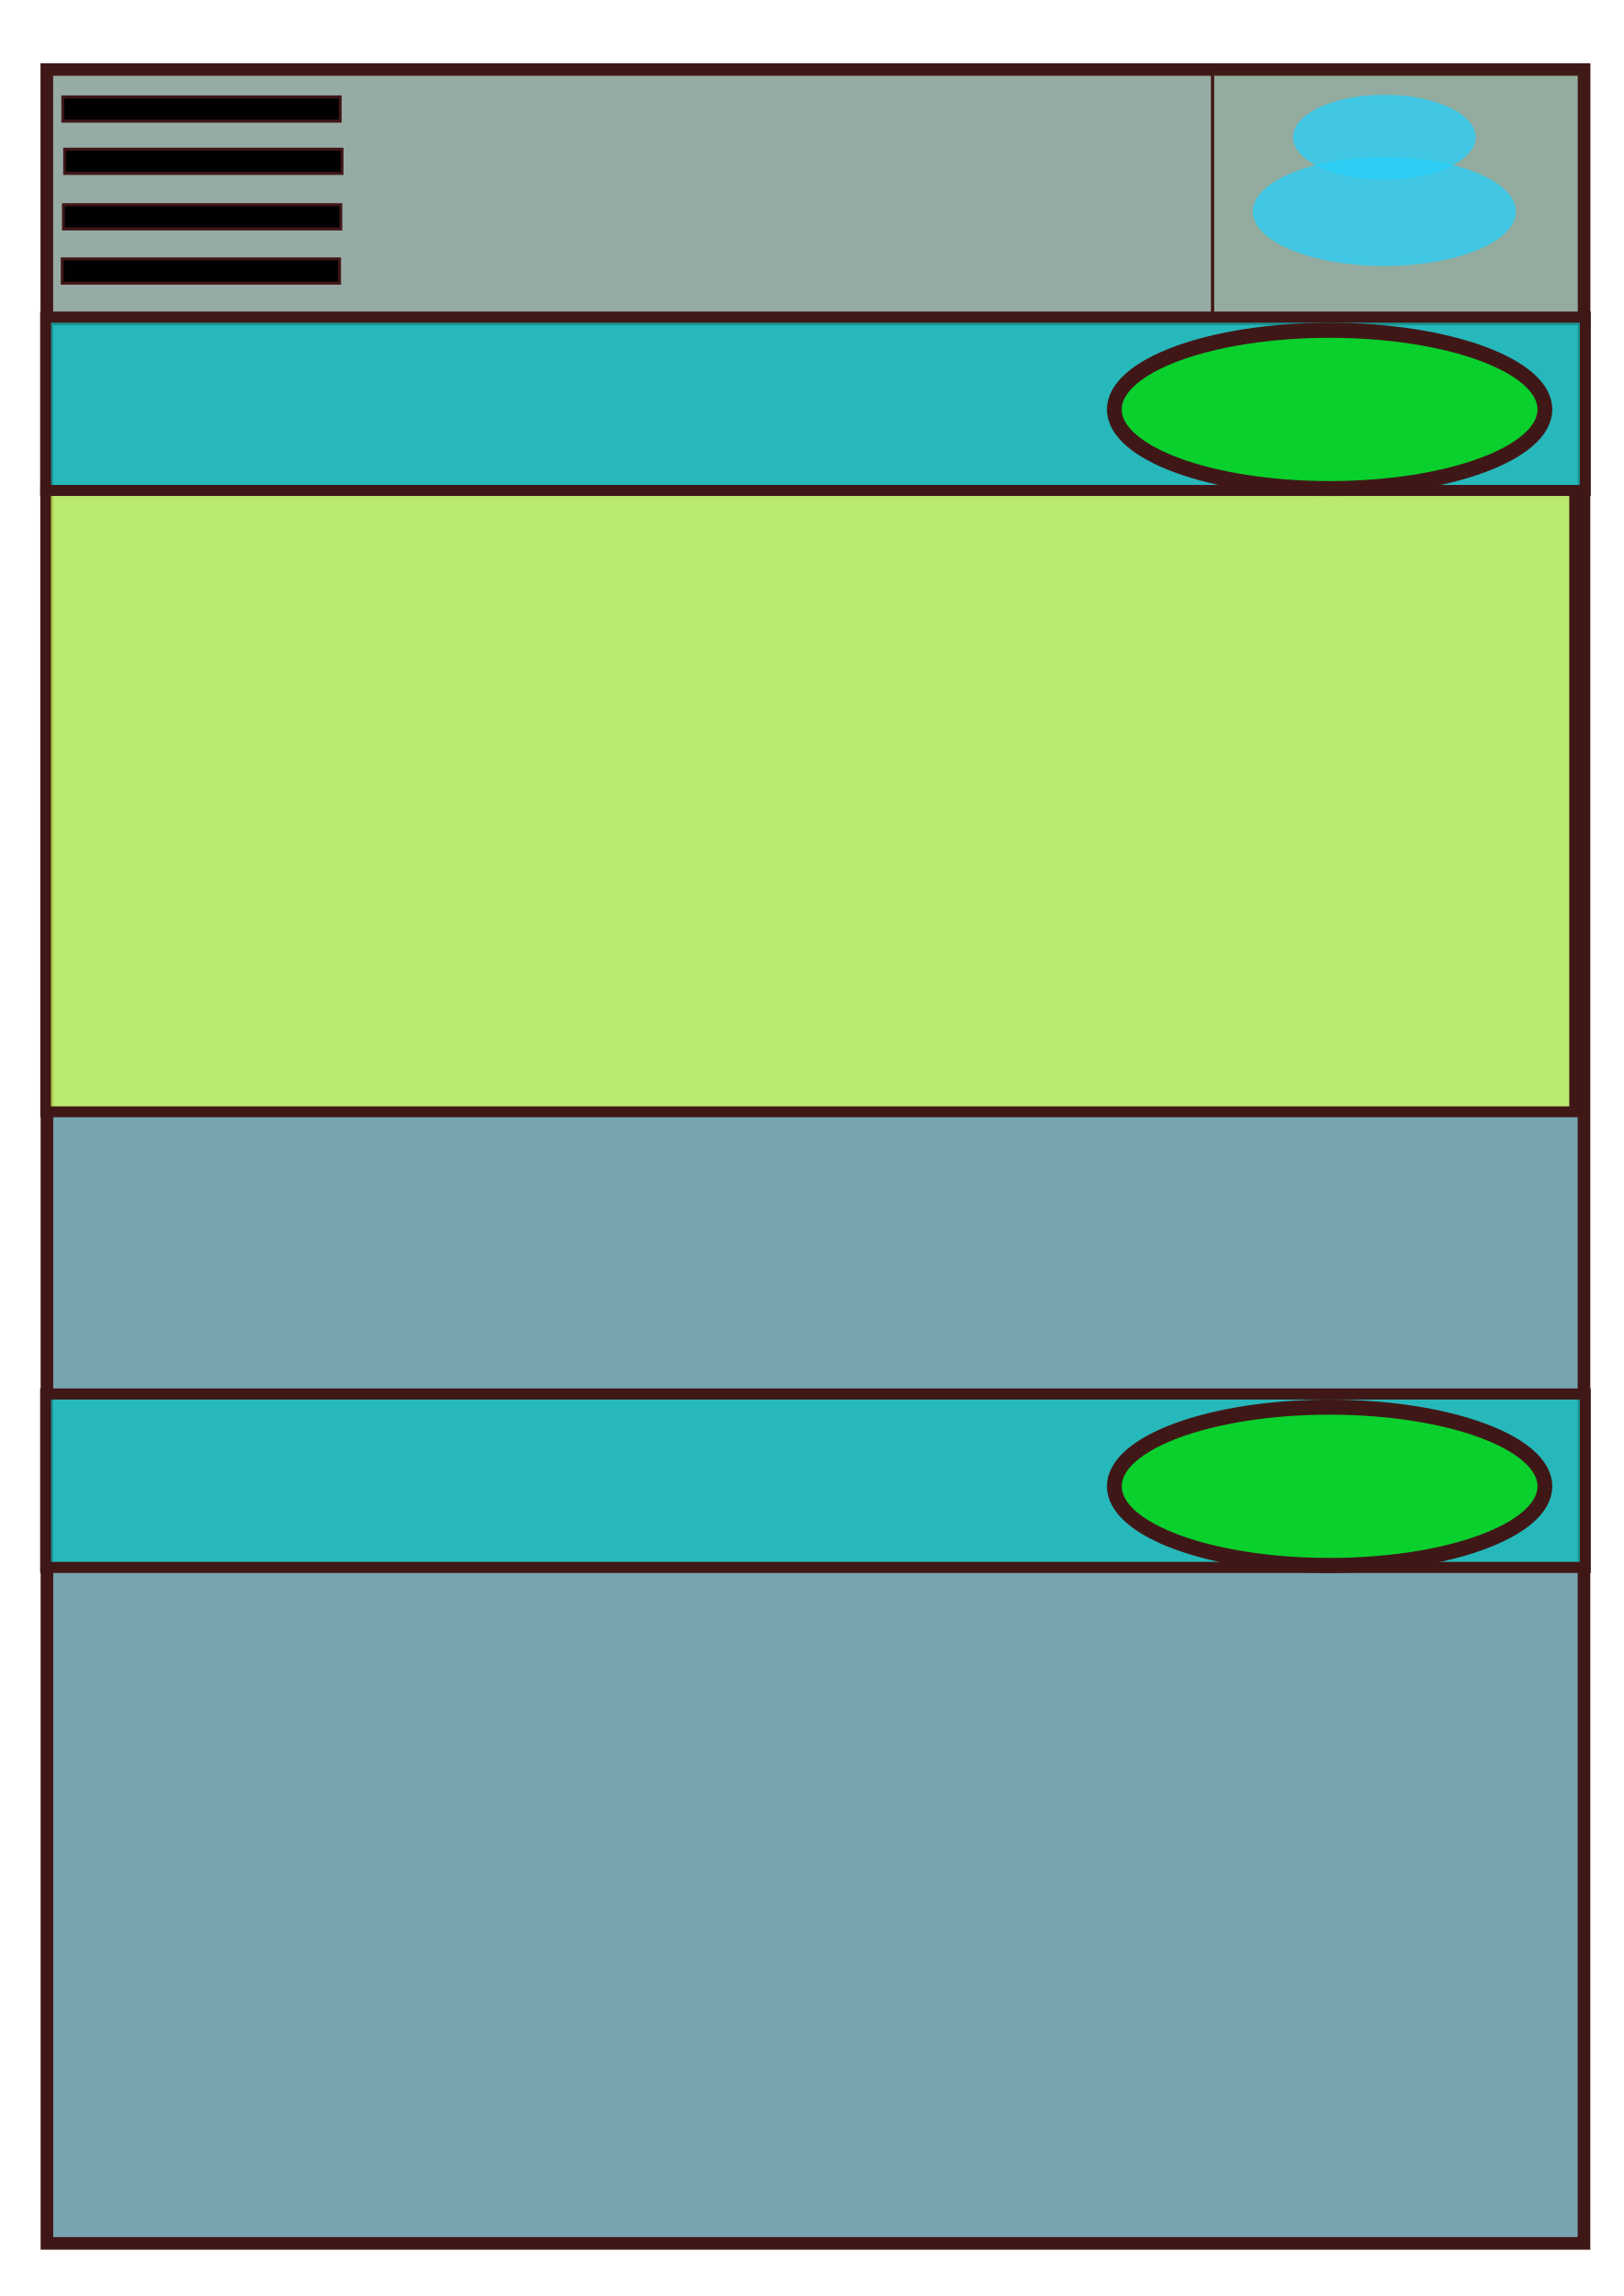
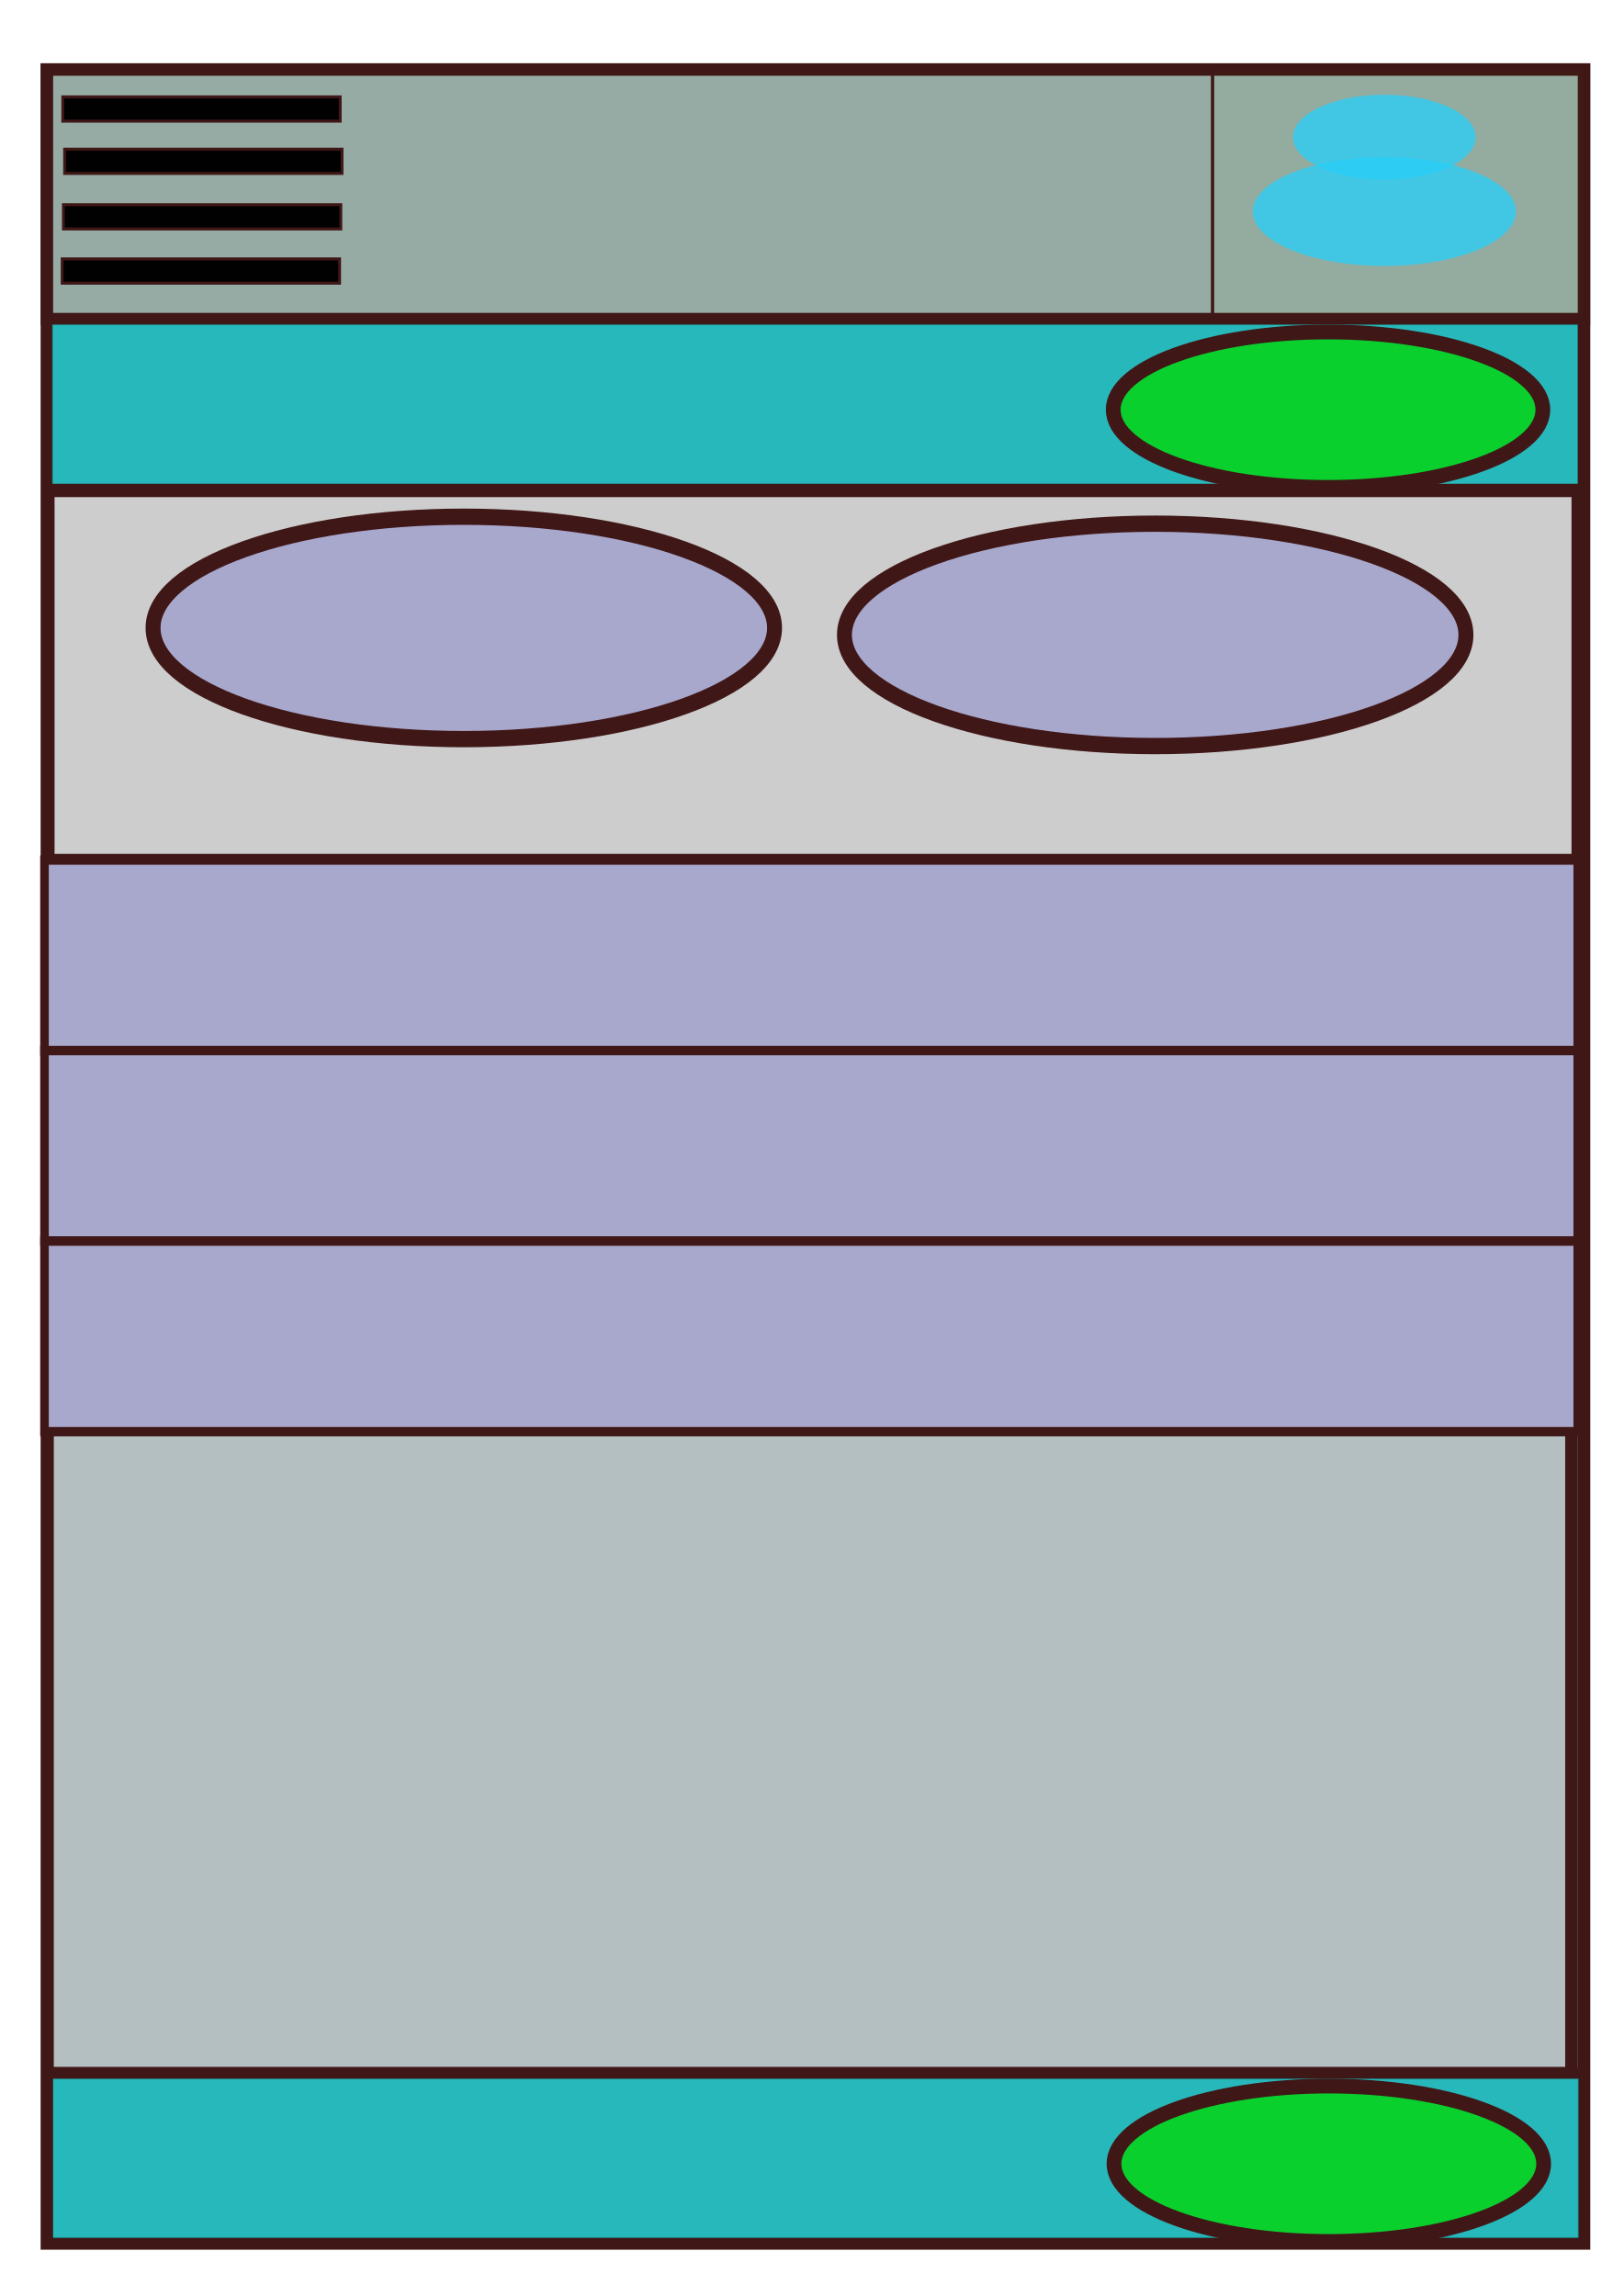
<svg xmlns="http://www.w3.org/2000/svg" width="210mm" height="297mm" viewBox="0 0 210 297" version="1.1" id="svg4568">
  <defs id="defs4562" />
  <g id="layer1" style="display:inline">
    <rect style="fill:#4c8795;fill-opacity:0.756;stroke:#401717;stroke-width:1.63;stroke-miterlimit:4;stroke-dasharray:none;stroke-opacity:1" id="rect5113" width="198.794" height="281.201" x="6.069" y="8.995" />
  </g>
  <g id="layer3" style="display:inline">
    <rect style="fill:#a0ada0;fill-opacity:0.756;stroke:#401717;stroke-width:1.595;stroke-miterlimit:4;stroke-dasharray:none;stroke-opacity:1" id="rect5885" width="198.794" height="32.276" x="6.069" y="8.995" />
  </g>
  <g id="layer2" style="display:inline">
    <g id="layer1-7" transform="matrix(0.2647828,0,0,0.2271058,152.4204,4.895246)">
      <rect y="18.054" x="16.631" height="142.119" width="181.429" id="rect4518" style="fill:#6ef827;fill-opacity:0.024;stroke:#401717;stroke-width:1.595;stroke-miterlimit:4;stroke-dasharray:none;stroke-opacity:1" />
      <ellipse ry="30.994" rx="64.256" cy="98.94" cx="100.542" id="path4526" style="fill:#27cff8;fill-opacity:0.756;stroke-width:0.359" />
      <ellipse ry="24.19" rx="44.601" cy="56.607" cx="100.542" id="path4526-3" style="fill:#27cff8;fill-opacity:0.756;stroke-width:0.265" />
    </g>
    <g id="layer1-9" transform="matrix(0.2092956,0,0,0.2209043,4.304051,8.193446)">
      <rect y="8.226" x="8.315" height="149.679" width="196.548" id="rect5744" style="opacity:0;fill:#4c8795;fill-opacity:0.756;stroke:#401717;stroke-width:1.595;stroke-miterlimit:4;stroke-dasharray:none;stroke-opacity:1" />
      <rect y="19.647" x="18.224" height="14.201" width="171.439" id="rect5746" style="opacity:1;fill:#000000;fill-opacity:0.995;stroke:#401717;stroke-width:1.757;stroke-miterlimit:4;stroke-dasharray:none;stroke-opacity:1" />
      <rect y="50.263" x="19.358" height="14.201" width="171.439" id="rect5746-3" style="opacity:1;fill:#000000;fill-opacity:0.995;stroke:#401717;stroke-width:1.757;stroke-miterlimit:4;stroke-dasharray:none;stroke-opacity:1" />
      <rect y="82.769" x="18.602" height="14.201" width="171.439" id="rect5746-3-5" style="opacity:1;fill:#000000;fill-opacity:0.995;stroke:#401717;stroke-width:1.757;stroke-miterlimit:4;stroke-dasharray:none;stroke-opacity:1" />
      <rect y="114.519" x="17.846" height="14.201" width="171.439" id="rect5746-3-5-6" style="opacity:1;fill:#000000;fill-opacity:0.995;stroke:#401717;stroke-width:1.757;stroke-miterlimit:4;stroke-dasharray:none;stroke-opacity:1" />
    </g>
  </g>
  <g id="layer6" style="display:none">
    <g id="layer1-4" transform="matrix(0.945767,0,0,0.9883956,5.372498,41.74109)">
      <flowRoot style="font-style:normal;font-weight:normal;font-size:40px;line-height:125%;font-family:sans-serif;letter-spacing:0px;word-spacing:0px;fill:#000000;fill-opacity:1;stroke:none;stroke-width:1px;stroke-linecap:butt;stroke-linejoin:miter;stroke-opacity:1" id="flowRoot2955" xml:space="preserve">
        <flowRegion id="flowRegion2957">
          <rect y="36.805" x="397.143" height="487.878" width="399.307" id="rect2959" />
        </flowRegion>
        <flowPara id="flowPara2961" />
      </flowRoot>
      <flowRoot style="font-style:normal;font-weight:normal;font-size:40px;line-height:125%;font-family:sans-serif;letter-spacing:0px;word-spacing:0px;fill:#000000;fill-opacity:1;stroke:none;stroke-width:1px;stroke-linecap:butt;stroke-linejoin:miter;stroke-opacity:1" id="flowRoot2963" xml:space="preserve">
        <flowRegion id="flowRegion2965">
          <rect y="2.52" x="422.857" height="522.164" width="373.593" id="rect2967" />
        </flowRegion>
        <flowPara id="flowPara2969" />
      </flowRoot>
      <text id="text2977" y="30.149" x="138.339" style="font-style:normal;font-weight:normal;font-size:10.583px;line-height:125%;font-family:sans-serif;letter-spacing:0px;word-spacing:0px;fill:#000000;fill-opacity:1;stroke:none;stroke-width:0.265px;stroke-linecap:butt;stroke-linejoin:miter;stroke-opacity:1" xml:space="preserve">
        <tspan style="stroke-width:0.265px" y="39.513" x="138.339" id="tspan2975" />
      </text>
      <flowRoot style="font-style:normal;font-weight:normal;font-size:40px;line-height:125%;font-family:sans-serif;letter-spacing:0px;word-spacing:0px;fill:#000000;fill-opacity:1;stroke:none;stroke-width:1px;stroke-linecap:butt;stroke-linejoin:miter;stroke-opacity:1" id="flowRoot2995" xml:space="preserve">
        <flowRegion id="flowRegion2997">
          <rect y="148.234" x="588.571" height="120" width="125.714" id="rect2999" />
        </flowRegion>
        <flowPara id="flowPara3001" />
      </flowRoot>
      <flowRoot style="font-style:normal;font-weight:normal;font-size:40px;line-height:125%;font-family:sans-serif;letter-spacing:0px;word-spacing:0px;fill:#000000;fill-opacity:1;stroke:none;stroke-width:1px;stroke-linecap:butt;stroke-linejoin:miter;stroke-opacity:1" id="flowRoot3003" xml:space="preserve">
        <flowRegion id="flowRegion3005">
          <rect y="56.805" x="368.571" height="131.429" width="200" id="rect3007" />
        </flowRegion>
        <flowPara id="flowPara3009" />
      </flowRoot>
      <g id="g3044-2" transform="translate(0,-1.878608)">
        <rect style="opacity:1;fill:#33ff5a;fill-opacity:0.756;stroke:#401717;stroke-width:1.462;stroke-miterlimit:4;stroke-dasharray:none;stroke-opacity:1" id="rect2918-0" width="210.193" height="83.949" x="0.737" y="1.403" />
        <flowRoot xml:space="preserve" id="flowRoot2939-2" style="font-style:normal;font-weight:normal;font-size:40px;line-height:125%;font-family:sans-serif;letter-spacing:0px;word-spacing:0px;fill:#000000;fill-opacity:1;stroke:none;stroke-width:1px;stroke-linecap:butt;stroke-linejoin:miter;stroke-opacity:1" transform="matrix(0.3019111,0,0,0.3027322,-8.700508,-7.104483)">
          <flowRegion id="flowRegion2941-3">
            <rect id="rect2943-7" width="354.868" height="153.891" x="48.571" y="42.52" />
          </flowRegion>
          <flowPara id="flowPara2945-5">Organization</flowPara>
          <flowPara id="flowPara3563">Type</flowPara>
          <flowPara id="flowPara2949-2">State</flowPara>
          <flowPara id="flowPara2951-2" />
          <flowPara id="flowPara2953-8" />
        </flowRoot>
        <flowRoot xml:space="preserve" id="flowRoot2979-9" style="font-style:normal;font-weight:normal;font-size:40px;line-height:125%;font-family:sans-serif;letter-spacing:0px;word-spacing:0px;fill:#000000;fill-opacity:1;stroke:none;stroke-width:1px;stroke-linecap:butt;stroke-linejoin:miter;stroke-opacity:1" transform="matrix(0.2645833,0,0,0.2645833,0.7559524,-10.58333)">
          <flowRegion id="flowRegion2981-7">
            <rect id="rect2983-3" width="316.45" height="182.164" x="454.286" y="56.805" />
          </flowRegion>
          <flowPara id="flowPara2989-6">start date - end date</flowPara>
          <flowPara id="flowPara2993-2">Location name</flowPara>
          <flowPara id="flowPara2987-9">  </flowPara>
        </flowRoot>
        <flowRoot xml:space="preserve" id="flowRoot3013-3" style="font-style:normal;font-weight:normal;font-size:40px;line-height:125%;font-family:sans-serif;letter-spacing:0px;word-spacing:0px;fill:#000000;fill-opacity:1;stroke:none;stroke-width:1px;stroke-linecap:butt;stroke-linejoin:miter;stroke-opacity:1" transform="matrix(0.2645833,0,0,0.2645833,0.7559524,-18.44524)">
          <flowRegion id="flowRegion3015-1">
            <rect id="rect3017-9" width="765.787" height="134.358" x="28.571" y="273.948" />
          </flowRegion>
          <flowPara id="flowPara3021-7">Description: each job summary shows type, state, date, location name</flowPara>
        </flowRoot>
      </g>
      <g id="g3044-2-4" transform="translate(0,166.0198)">
        <rect style="opacity:1;fill:#d0ff5a;fill-opacity:0.756;stroke:#401717;stroke-width:1.462;stroke-miterlimit:4;stroke-dasharray:none;stroke-opacity:1" id="rect2918-0-5" width="210.193" height="83.949" x="0.737" y="1.403" />
        <flowRoot xml:space="preserve" id="flowRoot2939-2-0" style="font-style:normal;font-weight:normal;font-size:40px;line-height:125%;font-family:sans-serif;letter-spacing:0px;word-spacing:0px;fill:#000000;fill-opacity:1;stroke:none;stroke-width:1px;stroke-linecap:butt;stroke-linejoin:miter;stroke-opacity:1" transform="matrix(0.3019111,0,0,0.3027322,-8.700508,-7.104483)">
          <flowRegion id="flowRegion2941-3-3">
            <rect id="rect2943-7-6" width="354.868" height="153.891" x="48.571" y="42.52" />
          </flowRegion>
          <flowPara id="flowPara2945-5-1">Organization</flowPara>
          <flowPara id="flowPara3571">Type</flowPara>
          <flowPara id="flowPara2949-2-0">State</flowPara>
          <flowPara id="flowPara2951-2-6" />
          <flowPara id="flowPara2953-8-3" />
        </flowRoot>
        <flowRoot xml:space="preserve" id="flowRoot2979-9-2" style="font-style:normal;font-weight:normal;font-size:40px;line-height:125%;font-family:sans-serif;letter-spacing:0px;word-spacing:0px;fill:#000000;fill-opacity:1;stroke:none;stroke-width:1px;stroke-linecap:butt;stroke-linejoin:miter;stroke-opacity:1" transform="matrix(0.2645833,0,0,0.2645833,0.7559524,-10.58333)">
          <flowRegion id="flowRegion2981-7-0">
            <rect id="rect2983-3-6" width="316.45" height="182.164" x="454.286" y="56.805" />
          </flowRegion>
          <flowPara id="flowPara2989-6-1">start date - end date</flowPara>
          <flowPara id="flowPara2993-2-5">Location name</flowPara>
          <flowPara id="flowPara2987-9-5">  </flowPara>
        </flowRoot>
        <flowRoot xml:space="preserve" id="flowRoot3013-3-4" style="font-style:normal;font-weight:normal;font-size:40px;line-height:125%;font-family:sans-serif;letter-spacing:0px;word-spacing:0px;fill:#000000;fill-opacity:1;stroke:none;stroke-width:1px;stroke-linecap:butt;stroke-linejoin:miter;stroke-opacity:1" transform="matrix(0.2645833,0,0,0.2645833,0.7559524,-18.9744)">
          <flowRegion id="flowRegion3015-1-7">
            <rect id="rect3017-9-6" width="765.787" height="134.358" x="28.571" y="273.948" />
          </flowRegion>
          <flowPara id="flowPara3021-7-5">Description: swipe to dismiss, click to open for details and accept</flowPara>
        </flowRoot>
      </g>
      <g id="g3044-2-6" transform="translate(0,82.07059)">
        <rect style="opacity:1;fill:#d0ff5a;fill-opacity:0.756;stroke:#401717;stroke-width:1.462;stroke-miterlimit:4;stroke-dasharray:none;stroke-opacity:1" id="rect2918-0-9" width="210.193" height="83.949" x="0.737" y="1.403" />
        <flowRoot xml:space="preserve" id="flowRoot2939-2-3" style="font-style:normal;font-weight:normal;font-size:40px;line-height:125%;font-family:sans-serif;letter-spacing:0px;word-spacing:0px;fill:#000000;fill-opacity:1;stroke:none;stroke-width:1px;stroke-linecap:butt;stroke-linejoin:miter;stroke-opacity:1" transform="matrix(0.3019111,0,0,0.3027322,-8.700508,-7.104483)">
          <flowRegion id="flowRegion2941-3-7">
            <rect id="rect2943-7-4" width="354.868" height="153.891" x="48.571" y="42.52" />
          </flowRegion>
          <flowPara id="flowPara3565">Organization</flowPara>
          <flowPara id="flowPara3569">Type</flowPara>
          <flowPara id="flowPara2949-2-2">State</flowPara>
          <flowPara id="flowPara2951-2-5" />
          <flowPara id="flowPara2953-8-4" />
        </flowRoot>
        <flowRoot xml:space="preserve" id="flowRoot2979-9-7" style="font-style:normal;font-weight:normal;font-size:40px;line-height:125%;font-family:sans-serif;letter-spacing:0px;word-spacing:0px;fill:#000000;fill-opacity:1;stroke:none;stroke-width:1px;stroke-linecap:butt;stroke-linejoin:miter;stroke-opacity:1" transform="matrix(0.2645833,0,0,0.2645833,0.7559524,-10.58333)">
          <flowRegion id="flowRegion2981-7-4">
            <rect id="rect2983-3-4" width="316.45" height="182.164" x="454.286" y="56.805" />
          </flowRegion>
          <flowPara id="flowPara2989-6-3">start date - end date</flowPara>
          <flowPara id="flowPara2993-2-0">Location name</flowPara>
          <flowPara id="flowPara2987-9-7">  </flowPara>
        </flowRoot>
        <flowRoot xml:space="preserve" id="flowRoot3013-3-8" style="font-style:normal;font-weight:normal;font-size:40px;line-height:125%;font-family:sans-serif;letter-spacing:0px;word-spacing:0px;fill:#000000;fill-opacity:1;stroke:none;stroke-width:1px;stroke-linecap:butt;stroke-linejoin:miter;stroke-opacity:1" transform="matrix(0.2645833,0,0,0.2645833,0.7559524,-18.9744)">
          <flowRegion id="flowRegion3015-1-6">
            <rect id="rect3017-9-8" width="765.787" height="134.358" x="28.571" y="273.948" />
          </flowRegion>
          <flowPara id="flowPara3021-7-8">Description: jobs in different states show with different colors</flowPara>
        </flowRoot>
      </g>
    </g>
  </g>
-   <g id="layer7" style="display:inline">
+   <g id="layer7" style="display:none">
    <g id="layer1-77" transform="matrix(0.9407975,0,0,0.9572449,5.898445,42.55558)">
      <g id="g4442">
        <rect style="opacity:1;fill:#0ebebe;fill-opacity:0.756;stroke:#401717;stroke-width:1.5;stroke-miterlimit:4;stroke-dasharray:none;stroke-opacity:1" id="rect4412" width="211.667" height="23.435" x="0" y="-1.601" />
        <flowRoot xml:space="preserve" id="flowRoot4414" style="font-style:normal;font-weight:normal;font-size:40px;line-height:125%;font-family:sans-serif;letter-spacing:0px;word-spacing:0px;fill:#000000;fill-opacity:1;stroke:none;stroke-width:1px;stroke-linecap:butt;stroke-linejoin:miter;stroke-opacity:1" transform="matrix(0.2645833,0,0,0.2645833,-6.879167,1.5875)">
          <flowRegion id="flowRegion4416">
            <rect id="rect4418" width="485.714" height="57.143" x="60" y="11.091" />
          </flowRegion>
          <flowPara id="flowPara4420">+ CFD</flowPara>
        </flowRoot>
        <ellipse style="opacity:1;fill:#00d700;fill-opacity:0.756;stroke:#401717;stroke-width:2.032;stroke-miterlimit:4;stroke-dasharray:none;stroke-opacity:1" id="path4422" cx="176.515" cy="10.872" rx="29.594" ry="10.695" />
        <flowRoot xml:space="preserve" id="flowRoot4424" style="font-style:normal;font-weight:normal;font-size:40px;line-height:125%;font-family:sans-serif;letter-spacing:0px;word-spacing:0px;fill:#000000;fill-opacity:1;stroke:none;stroke-width:1px;stroke-linecap:butt;stroke-linejoin:miter;stroke-opacity:1" transform="matrix(0.2645833,0,0,0.2645833,6.879167,2.645833)">
          <flowRegion id="flowRegion4426">
            <rect id="rect4428" width="151.429" height="60" x="588.571" y="8.234" />
          </flowRegion>
          <flowPara id="flowPara4430">New</flowPara>
        </flowRoot>
      </g>
      <g id="g3044-2-4-1" transform="translate(-0.736703,20.42996)">
        <rect style="opacity:1;fill:#d0ff5a;fill-opacity:0.756;stroke:#401717;stroke-width:1.462;stroke-miterlimit:4;stroke-dasharray:none;stroke-opacity:1" id="rect2918-0-5-1" width="210.193" height="83.949" x="0.737" y="1.403" />
        <flowRoot xml:space="preserve" id="flowRoot2939-2-0-5" style="font-style:normal;font-weight:normal;font-size:40px;line-height:125%;font-family:sans-serif;letter-spacing:0px;word-spacing:0px;fill:#000000;fill-opacity:1;stroke:none;stroke-width:1px;stroke-linecap:butt;stroke-linejoin:miter;stroke-opacity:1" transform="matrix(0.3019111,0,0,0.3027322,-8.700508,-7.104483)">
          <flowRegion id="flowRegion2941-3-3-9">
            <rect id="rect2943-7-6-7" width="354.868" height="153.891" x="48.571" y="42.52" />
          </flowRegion>
          <flowPara id="flowPara2945-5-1-7">Organization</flowPara>
          <flowPara id="flowPara3571-6">Type</flowPara>
          <flowPara id="flowPara2949-2-0-7">State</flowPara>
          <flowPara id="flowPara2951-2-6-3" />
          <flowPara id="flowPara2953-8-3-6" />
        </flowRoot>
        <flowRoot xml:space="preserve" id="flowRoot2979-9-2-5" style="font-style:normal;font-weight:normal;font-size:40px;line-height:125%;font-family:sans-serif;letter-spacing:0px;word-spacing:0px;fill:#000000;fill-opacity:1;stroke:none;stroke-width:1px;stroke-linecap:butt;stroke-linejoin:miter;stroke-opacity:1" transform="matrix(0.2645833,0,0,0.2645833,0.7559524,-10.58333)">
          <flowRegion id="flowRegion2981-7-0-6">
            <rect id="rect2983-3-6-3" width="316.45" height="182.164" x="454.286" y="56.805" />
          </flowRegion>
          <flowPara id="flowPara2989-6-1-9">start - end date</flowPara>
          <flowPara id="flowPara2993-2-5-4">Location name</flowPara>
          <flowPara id="flowPara7876">exp countdown</flowPara>
          <flowPara id="flowPara2987-9-5-8">  </flowPara>
        </flowRoot>
        <flowRoot xml:space="preserve" id="flowRoot3013-3-4-1" style="font-style:normal;font-weight:normal;font-size:40px;line-height:125%;font-family:sans-serif;letter-spacing:0px;word-spacing:0px;fill:#000000;fill-opacity:1;stroke:none;stroke-width:1px;stroke-linecap:butt;stroke-linejoin:miter;stroke-opacity:1" transform="matrix(0.2645833,0,0,0.2645833,0.7559524,-18.9744)">
          <flowRegion id="flowRegion3015-1-7-2">
            <rect id="rect3017-9-6-9" width="765.787" height="134.358" x="28.571" y="273.948" />
          </flowRegion>
          <flowPara id="flowPara3021-7-5-3">Description: swipe to dismiss, click to open for details and accept</flowPara>
        </flowRoot>
      </g>
      <g id="g4442-9" transform="translate(4.9523809e-6,145.5208)">
        <rect style="opacity:1;fill:#0ebebe;fill-opacity:0.756;stroke:#401717;stroke-width:1.5;stroke-miterlimit:4;stroke-dasharray:none;stroke-opacity:1" id="rect4412-2" width="211.667" height="23.435" x="0" y="-1.601" />
        <flowRoot xml:space="preserve" id="flowRoot4414-0" style="font-style:normal;font-weight:normal;font-size:40px;line-height:125%;font-family:sans-serif;letter-spacing:0px;word-spacing:0px;fill:#000000;fill-opacity:1;stroke:none;stroke-width:1px;stroke-linecap:butt;stroke-linejoin:miter;stroke-opacity:1" transform="matrix(0.2645833,0,0,0.2645833,-6.879167,1.5875)">
          <flowRegion id="flowRegion4416-6">
            <rect id="rect4418-8" width="485.714" height="57.143" x="60" y="11.091" />
          </flowRegion>
          <flowPara id="flowPara4420-9">+ CPD</flowPara>
        </flowRoot>
        <ellipse style="opacity:1;fill:#00d700;fill-opacity:0.756;stroke:#401717;stroke-width:2.032;stroke-miterlimit:4;stroke-dasharray:none;stroke-opacity:1" id="path4422-2" cx="176.515" cy="10.872" rx="29.594" ry="10.695" />
        <flowRoot xml:space="preserve" id="flowRoot4424-6" style="font-style:normal;font-weight:normal;font-size:40px;line-height:125%;font-family:sans-serif;letter-spacing:0px;word-spacing:0px;fill:#000000;fill-opacity:1;stroke:none;stroke-width:1px;stroke-linecap:butt;stroke-linejoin:miter;stroke-opacity:1" transform="matrix(0.2645833,0,0,0.2645833,6.879167,2.645833)">
          <flowRegion id="flowRegion4426-6">
            <rect id="rect4428-4" width="151.429" height="60" x="588.571" y="8.234" />
          </flowRegion>
          <flowPara id="flowPara4430-9">New</flowPara>
+         </flowRoot>
+       </g>
+     </g>
+   </g>
+   <g id="layer8" style="display:inline">
+     <g id="layer1-8" transform="matrix(0.9387916,0,0,0.9398636,5.340242,41.00004)">
+       <g id="g4442-93" transform="translate(0.7559575,1.889881)">
+         <rect style="opacity:1;fill:#0ebebe;fill-opacity:0.756;stroke:#401717;stroke-width:1.5;stroke-miterlimit:4;stroke-dasharray:none;stroke-opacity:1" id="rect4412-6" width="211.667" height="23.435" x="0" y="-1.601" />
+         <flowRoot xml:space="preserve" id="flowRoot4414-8" style="font-style:normal;font-weight:normal;font-size:40px;line-height:125%;font-family:sans-serif;letter-spacing:0px;word-spacing:0px;fill:#000000;fill-opacity:1;stroke:none;stroke-width:1px;stroke-linecap:butt;stroke-linejoin:miter;stroke-opacity:1" transform="matrix(0.2645833,0,0,0.2645833,-6.879167,1.5875)">
+           <flowRegion id="flowRegion4416-0">
+             <rect id="rect4418-2" width="485.714" height="57.143" x="60" y="11.091" />
+           </flowRegion>
+           <flowPara id="flowPara4420-1">+ CFD</flowPara>
+         </flowRoot>
+         <ellipse style="opacity:1;fill:#00d700;fill-opacity:0.756;stroke:#401717;stroke-width:2.032;stroke-miterlimit:4;stroke-dasharray:none;stroke-opacity:1" id="path4422-05" cx="176.515" cy="10.872" rx="29.594" ry="10.695" />
+         <flowRoot xml:space="preserve" id="flowRoot4424-1" style="font-style:normal;font-weight:normal;font-size:40px;line-height:125%;font-family:sans-serif;letter-spacing:0px;word-spacing:0px;fill:#000000;fill-opacity:1;stroke:none;stroke-width:1px;stroke-linecap:butt;stroke-linejoin:miter;stroke-opacity:1" transform="matrix(0.2645833,0,0,0.2645833,6.879167,2.645833)">
+           <flowRegion id="flowRegion4426-1">
+             <rect id="rect4428-0" width="151.429" height="60" x="588.571" y="8.234" />
+           </flowRegion>
+           <flowPara id="flowPara4430-8">New</flowPara>
+         </flowRoot>
+       </g>
+       <rect y="23.832" x="0.865" height="217.874" width="209.937" id="rect9848" style="opacity:1;fill:#c8c8c8;fill-opacity:0.756;stroke:#401717;stroke-width:1.718;stroke-miterlimit:4;stroke-dasharray:none;stroke-opacity:1" />
+       <rect y="23.939" x="0.971" height="50.814" width="210.698" id="rect9852" style="opacity:1;fill:#cdcdcd;fill-opacity:1;stroke:#401717;stroke-width:1.713;stroke-miterlimit:4;stroke-dasharray:none;stroke-opacity:1" />
+       <g transform="matrix(1,0,0,1.086698,0,28.10807)" id="g10141">
+         <g transform="translate(-0.5345154,-44.70797)" id="g10204">
+           <g id="g10133">
+             <rect style="opacity:1;fill:#a8a8cd;fill-opacity:1;stroke:#401717;stroke-width:1.182;stroke-miterlimit:4;stroke-dasharray:none;stroke-opacity:1" id="rect9852-7" width="211.229" height="24.131" x="0.975" y="87.631" />
+           </g>
+           <flowRoot transform="matrix(0.2645833,0,0,0.2645833,80.37856,70.55505)" style="font-style:normal;font-weight:normal;font-size:40px;line-height:125%;font-family:sans-serif;letter-spacing:0px;word-spacing:0px;fill:#000000;fill-opacity:1;stroke:none;stroke-width:1px;stroke-linecap:butt;stroke-linejoin:miter;stroke-opacity:1" id="flowRoot9854" xml:space="preserve">
+             <flowRegion id="flowRegion9856">
+               <rect y="89.663" x="2.857" height="147.143" width="797.143" id="rect9858" />
+             </flowRegion>
+             <flowPara id="flowPara9860">Joe</flowPara>
+           </flowRoot>
+         </g>
+         <flowRoot transform="matrix(0.2645833,0,0,0.2645833,0,-37.79762)" style="font-style:normal;font-weight:normal;font-size:40px;line-height:125%;font-family:sans-serif;letter-spacing:0px;word-spacing:0px;fill:#000000;fill-opacity:1;stroke:none;stroke-width:1px;stroke-linecap:butt;stroke-linejoin:miter;stroke-opacity:1" id="flowRoot10145" xml:space="preserve">
+           <flowRegion id="flowRegion10147">
+             <rect y="151.091" x="105.714" height="60" width="188.571" id="rect10149" />
+           </flowRegion>
+           <flowPara id="flowPara10151">leutenants</flowPara>
+         </flowRoot>
+         <g id="g10166">
+           <ellipse style="opacity:1;fill:#a8a8cd;fill-opacity:1;stroke:#401717;stroke-width:2.061;stroke-miterlimit:4;stroke-dasharray:none;stroke-opacity:1" id="path10143" cx="58.208" cy="13.518" rx="42.809" ry="14.083" />
+           <flowRoot xml:space="preserve" id="flowRoot10153" style="font-style:normal;font-weight:normal;font-size:40px;line-height:125%;font-family:sans-serif;letter-spacing:0px;word-spacing:0px;fill:#000000;fill-opacity:1;stroke:none;stroke-width:1px;stroke-linecap:butt;stroke-linejoin:miter;stroke-opacity:1" transform="matrix(0.2645833,0,0,0.2645833,0,-37.79762)">
+             <flowRegion id="flowRegion10155">
+               <rect id="rect10157" width="322.857" height="62.857" x="114.286" y="171.091" />
+             </flowRegion>
+             <flowPara id="flowPara10159">leutenants</flowPara>
+           </flowRoot>
+         </g>
+         <g id="g10166-5" transform="translate(95.25,0.8816121)">
+           <ellipse style="opacity:1;fill:#a8a8cd;fill-opacity:1;stroke:#401717;stroke-width:2.061;stroke-miterlimit:4;stroke-dasharray:none;stroke-opacity:1" id="path10143-3" cx="58.208" cy="13.518" rx="42.809" ry="14.083" />
+           <flowRoot xml:space="preserve" id="flowRoot10153-8" style="font-style:normal;font-weight:normal;font-size:40px;line-height:125%;font-family:sans-serif;letter-spacing:0px;word-spacing:0px;fill:#000000;fill-opacity:1;stroke:none;stroke-width:1px;stroke-linecap:butt;stroke-linejoin:miter;stroke-opacity:1" transform="matrix(0.2645833,0,0,0.2645833,0,-37.79762)">
+             <flowRegion id="flowRegion10155-8">
+               <rect id="rect10157-3" width="322.857" height="62.857" x="114.286" y="171.091" />
+             </flowRegion>
+             <flowPara id="flowPara10159-1">station1</flowPara>
+           </flowRoot>
+         </g>
+         <g transform="translate(-0.5345154,-20.5773)" id="g10204-8">
+           <g id="g10133-9">
+             <rect style="opacity:1;fill:#a8a8cd;fill-opacity:1;stroke:#401717;stroke-width:1.182;stroke-miterlimit:4;stroke-dasharray:none;stroke-opacity:1" id="rect9852-7-6" width="211.229" height="24.131" x="0.975" y="87.631" />
+           </g>
+           <flowRoot transform="matrix(0.2645833,0,0,0.2645833,80.37856,70.55505)" style="font-style:normal;font-weight:normal;font-size:40px;line-height:125%;font-family:sans-serif;letter-spacing:0px;word-spacing:0px;fill:#000000;fill-opacity:1;stroke:none;stroke-width:1px;stroke-linecap:butt;stroke-linejoin:miter;stroke-opacity:1" id="flowRoot9854-4" xml:space="preserve">
+             <flowRegion id="flowRegion9856-3">
+               <rect y="89.663" x="2.857" height="147.143" width="797.143" id="rect9858-3" />
+             </flowRegion>
+             <flowPara id="flowPara9860-3">Miguel</flowPara>
+           </flowRoot>
+         </g>
+         <g transform="translate(-0.5345154,3.55338)" id="g10204-8-8">
+           <g id="g10133-9-6">
+             <rect style="opacity:1;fill:#a8a8cd;fill-opacity:1;stroke:#401717;stroke-width:1.182;stroke-miterlimit:4;stroke-dasharray:none;stroke-opacity:1" id="rect9852-7-6-0" width="211.229" height="24.131" x="0.975" y="87.631" />
+           </g>
+           <flowRoot transform="matrix(0.2645833,0,0,0.2645833,80.37856,70.55505)" style="font-style:normal;font-weight:normal;font-size:40px;line-height:125%;font-family:sans-serif;letter-spacing:0px;word-spacing:0px;fill:#000000;fill-opacity:1;stroke:none;stroke-width:1px;stroke-linecap:butt;stroke-linejoin:miter;stroke-opacity:1" id="flowRoot9854-4-4" xml:space="preserve">
+             <flowRegion id="flowRegion9856-3-8">
+               <rect y="89.663" x="2.857" height="147.143" width="797.143" id="rect9858-3-8" />
+             </flowRegion>
+             <flowPara id="flowPara9860-3-8">Latoya</flowPara>
+           </flowRoot>
+         </g>
+       </g>
+       <g id="g4442-9-5" transform="translate(0.8649206,243.3077)">
+         <rect style="opacity:1;fill:#0ebebe;fill-opacity:0.756;stroke:#401717;stroke-width:1.5;stroke-miterlimit:4;stroke-dasharray:none;stroke-opacity:1" id="rect4412-7" width="211.667" height="23.435" x="0" y="-1.601" />
+         <flowRoot xml:space="preserve" id="flowRoot4414-7" style="font-style:normal;font-weight:normal;font-size:40px;line-height:125%;font-family:sans-serif;letter-spacing:0px;word-spacing:0px;fill:#000000;fill-opacity:1;stroke:none;stroke-width:1px;stroke-linecap:butt;stroke-linejoin:miter;stroke-opacity:1" transform="matrix(0.2645833,0,0,0.2645833,-6.879167,1.5875)">
+           <flowRegion id="flowRegion4416-6-0">
+             <rect id="rect4418-4" width="485.714" height="57.143" x="60" y="11.091" />
+           </flowRegion>
+           <flowPara id="flowPara4420-3">+ CPD</flowPara>
+         </flowRoot>
+         <ellipse style="opacity:1;fill:#00d700;fill-opacity:0.756;stroke:#401717;stroke-width:2.032;stroke-miterlimit:4;stroke-dasharray:none;stroke-opacity:1" id="path4422-0" cx="176.515" cy="10.872" rx="29.594" ry="10.695" />
+         <flowRoot xml:space="preserve" id="flowRoot4424-3" style="font-style:normal;font-weight:normal;font-size:40px;line-height:125%;font-family:sans-serif;letter-spacing:0px;word-spacing:0px;fill:#000000;fill-opacity:1;stroke:none;stroke-width:1px;stroke-linecap:butt;stroke-linejoin:miter;stroke-opacity:1" transform="matrix(0.2645833,0,0,0.2645833,6.879167,2.645833)">
+           <flowRegion id="flowRegion4426-0">
+             <rect id="rect4428-9" width="151.429" height="60" x="588.571" y="8.234" />
+           </flowRegion>
+           <flowPara id="flowPara4430-2">New</flowPara>
        </flowRoot>
      </g>
    </g>
  </g>
  <g id="layer4" style="display:none">
    <g id="layer1-6" transform="matrix(0.7352582,0,0,0.8414548,4.200082,39.76748)">
      <path id="path6453" d="M 3.78,39.22 H 205.619" style="fill:none;fill-rule:evenodd;stroke:#000000;stroke-width:0;stroke-linecap:butt;stroke-linejoin:miter;stroke-miterlimit:4;stroke-dasharray:none;stroke-opacity:1" />
      <g id="g6483">
        <rect style="opacity:1;fill:#a0ada0;fill-opacity:0.756;stroke:#401717;stroke-width:1.5;stroke-miterlimit:4;stroke-dasharray:none;stroke-opacity:1" id="rect6440" width="204.382" height="34.293" x="2.508" y="3.931" />
        <flowRoot xml:space="preserve" id="flowRoot6470" style="font-style:normal;font-weight:normal;font-size:40px;line-height:185.4%;font-family:sans-serif;letter-spacing:0px;word-spacing:0px;fill:#000000;fill-opacity:1;stroke:none;stroke-width:1px;stroke-linecap:butt;stroke-linejoin:miter;stroke-opacity:1" transform="matrix(0.7232867,0,0,0.4989209,5.945747,-4.460329)">
          <flowRegion id="flowRegion6472" style="line-height:185.4%">
            <rect id="rect6474" width="772.467" height="129.61" x="9.481" y="14.858" style="line-height:185.4%" />
          </flowRegion>
          <flowPara id="flowPara6476">InBox</flowPara>
        </flowRoot>
      </g>
      <g id="g6483-2" transform="translate(0,34.29264)">
        <rect style="opacity:1;fill:#a0ada0;fill-opacity:0.756;stroke:#401717;stroke-width:1.5;stroke-miterlimit:4;stroke-dasharray:none;stroke-opacity:1" id="rect6440-7" width="204.382" height="34.293" x="2.508" y="3.931" />
        <flowRoot xml:space="preserve" id="flowRoot6470-0" style="font-style:normal;font-weight:normal;font-size:40px;line-height:185.4%;font-family:sans-serif;letter-spacing:0px;word-spacing:0px;fill:#000000;fill-opacity:1;stroke:none;stroke-width:1px;stroke-linecap:butt;stroke-linejoin:miter;stroke-opacity:1" transform="matrix(0.7232867,0,0,0.4989209,5.945747,-4.460329)">
          <flowRegion id="flowRegion6472-9" style="line-height:185.4%">
            <rect id="rect6474-3" width="772.467" height="129.61" x="9.481" y="14.858" style="line-height:185.4%" />
          </flowRegion>
          <flowPara id="flowPara6476-6">OutBox</flowPara>
        </flowRoot>
      </g>
      <g id="g6483-0" transform="translate(0,68.58527)">
        <rect style="opacity:1;fill:#a0ada0;fill-opacity:0.756;stroke:#401717;stroke-width:1.5;stroke-miterlimit:4;stroke-dasharray:none;stroke-opacity:1" id="rect6440-6" width="204.382" height="34.293" x="2.508" y="3.931" />
        <flowRoot xml:space="preserve" id="flowRoot6470-2" style="font-style:normal;font-weight:normal;font-size:40px;line-height:185.4%;font-family:sans-serif;letter-spacing:0px;word-spacing:0px;fill:#000000;fill-opacity:1;stroke:none;stroke-width:1px;stroke-linecap:butt;stroke-linejoin:miter;stroke-opacity:1" transform="matrix(0.7232867,0,0,0.4989209,5.945747,-4.460329)">
          <flowRegion id="flowRegion6472-6" style="line-height:185.4%">
            <rect id="rect6474-1" width="772.467" height="129.61" x="9.481" y="14.858" style="line-height:185.4%" />
          </flowRegion>
          <flowPara id="flowPara6476-8">Teams</flowPara>
        </flowRoot>
      </g>
    </g>
  </g>
  <g id="layer5" style="display:none">
    <g id="layer1-5" transform="matrix(0.5657119,0,0,0.8486789,87.82275,37.93515)">
      <path id="path6453-3" d="M 3.78,39.22 H 205.619" style="fill:none;fill-rule:evenodd;stroke:#000000;stroke-width:0;stroke-linecap:butt;stroke-linejoin:miter;stroke-miterlimit:4;stroke-dasharray:none;stroke-opacity:1" />
      <g id="g6483-5">
        <rect style="opacity:1;fill:#a0ada0;fill-opacity:0.756;stroke:#401717;stroke-width:1.5;stroke-miterlimit:4;stroke-dasharray:none;stroke-opacity:1" id="rect6440-62" width="204.382" height="34.293" x="2.508" y="3.931" />
        <flowRoot xml:space="preserve" id="flowRoot6470-9" style="font-style:normal;font-weight:normal;font-size:40px;line-height:185.4%;font-family:sans-serif;letter-spacing:0px;word-spacing:0px;fill:#000000;fill-opacity:1;stroke:none;stroke-width:1px;stroke-linecap:butt;stroke-linejoin:miter;stroke-opacity:1" transform="matrix(0.7232867,0,0,0.4989209,5.945747,-4.460329)">
          <flowRegion id="flowRegion6472-1" style="line-height:185.4%">
            <rect id="rect6474-2" width="772.467" height="129.61" x="9.481" y="14.858" style="line-height:185.4%" />
          </flowRegion>
          <flowPara id="flowPara6476-7">SignIn</flowPara>
        </flowRoot>
      </g>
      <g id="g6483-2-0" transform="translate(0,34.29264)">
        <rect style="opacity:1;fill:#a0ada0;fill-opacity:0.756;stroke:#401717;stroke-width:1.5;stroke-miterlimit:4;stroke-dasharray:none;stroke-opacity:1" id="rect6440-7-9" width="204.382" height="34.293" x="2.508" y="3.931" />
        <flowRoot xml:space="preserve" id="flowRoot6470-0-3" style="font-style:normal;font-weight:normal;font-size:40px;line-height:185.4%;font-family:sans-serif;letter-spacing:0px;word-spacing:0px;fill:#000000;fill-opacity:1;stroke:none;stroke-width:1px;stroke-linecap:butt;stroke-linejoin:miter;stroke-opacity:1" transform="matrix(0.7232867,0,0,0.4989209,5.945747,-4.460329)">
          <flowRegion id="flowRegion6472-9-6" style="line-height:185.4%">
            <rect id="rect6474-3-0" width="772.467" height="129.61" x="9.481" y="14.858" style="line-height:185.4%" />
          </flowRegion>
          <flowPara id="flowPara6476-6-6">SignOut</flowPara>
        </flowRoot>
      </g>
      <g id="g6483-0-2" transform="translate(0,68.58527)">
        <rect style="opacity:1;fill:#a0ada0;fill-opacity:0.756;stroke:#401717;stroke-width:1.5;stroke-miterlimit:4;stroke-dasharray:none;stroke-opacity:1" id="rect6440-6-6" width="204.382" height="34.293" x="2.508" y="3.931" />
        <flowRoot xml:space="preserve" id="flowRoot6470-2-1" style="font-style:normal;font-weight:normal;font-size:40px;line-height:185.4%;font-family:sans-serif;letter-spacing:0px;word-spacing:0px;fill:#000000;fill-opacity:1;stroke:none;stroke-width:1px;stroke-linecap:butt;stroke-linejoin:miter;stroke-opacity:1" transform="matrix(0.7232867,0,0,0.4989209,5.945747,-4.460329)">
          <flowRegion id="flowRegion6472-6-8" style="line-height:185.4%">
            <rect id="rect6474-1-7" width="772.467" height="129.61" x="9.481" y="14.858" style="line-height:185.4%" />
          </flowRegion>
          <flowPara id="flowPara6476-8-9">Profile</flowPara>
        </flowRoot>
      </g>
    </g>
  </g>
</svg>
